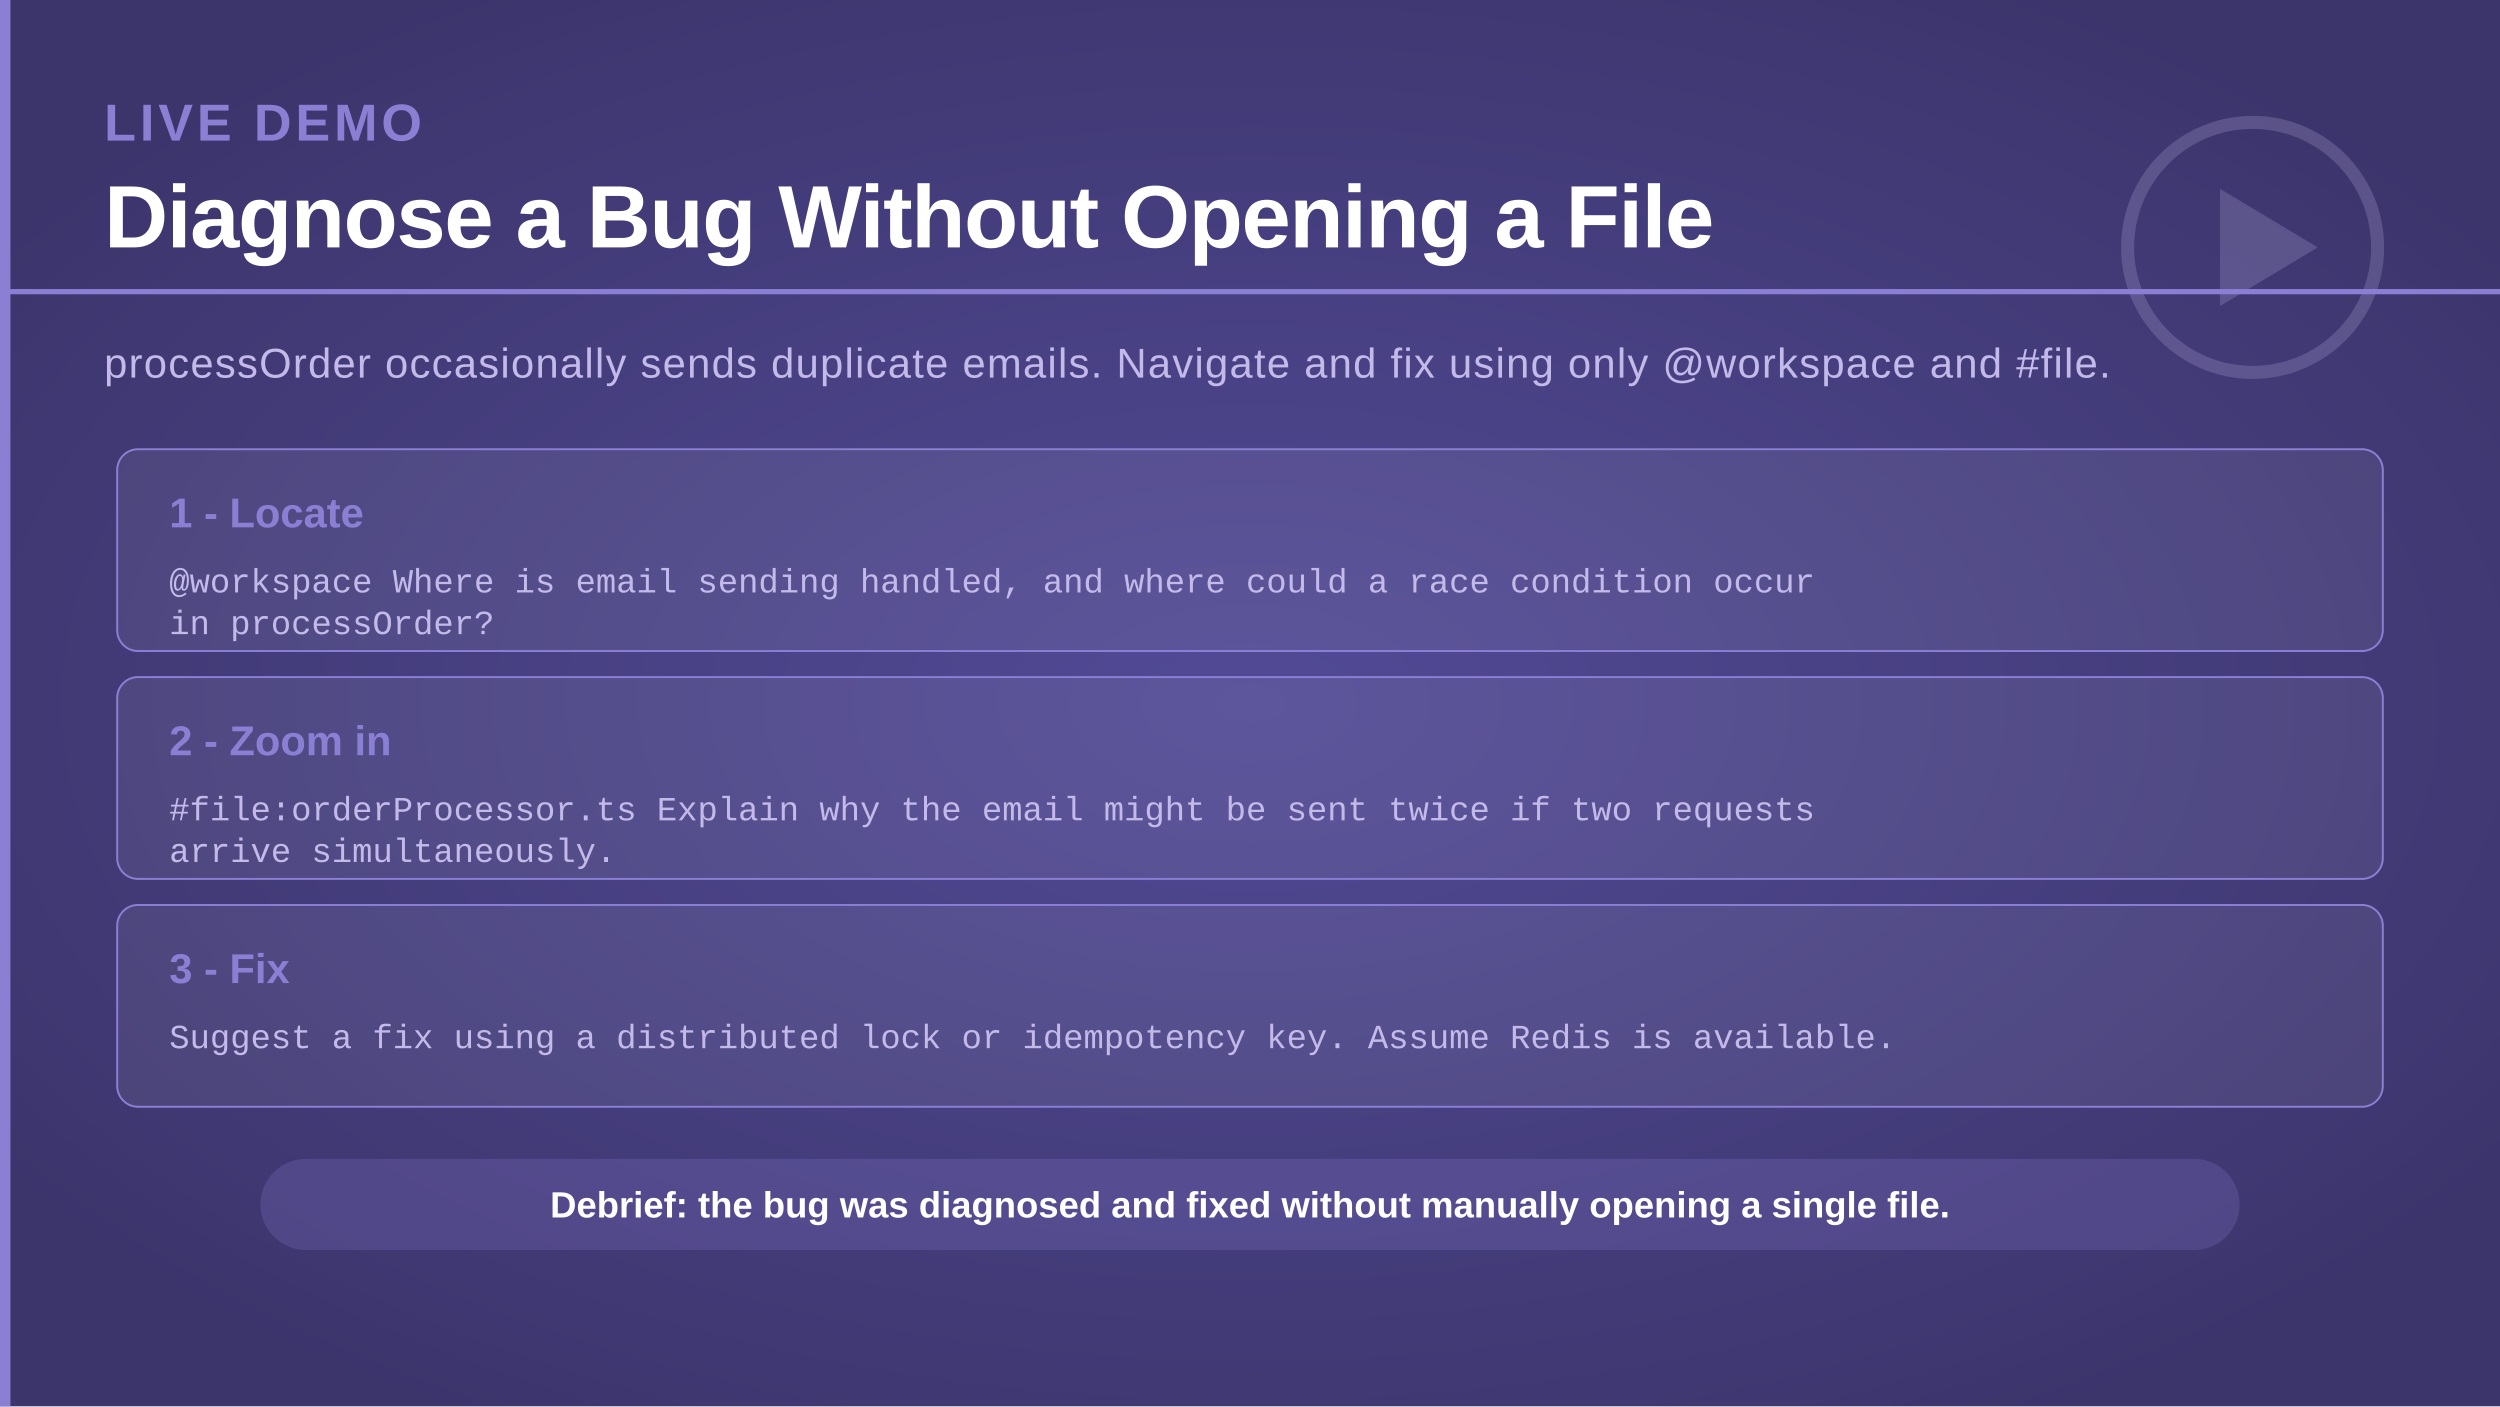
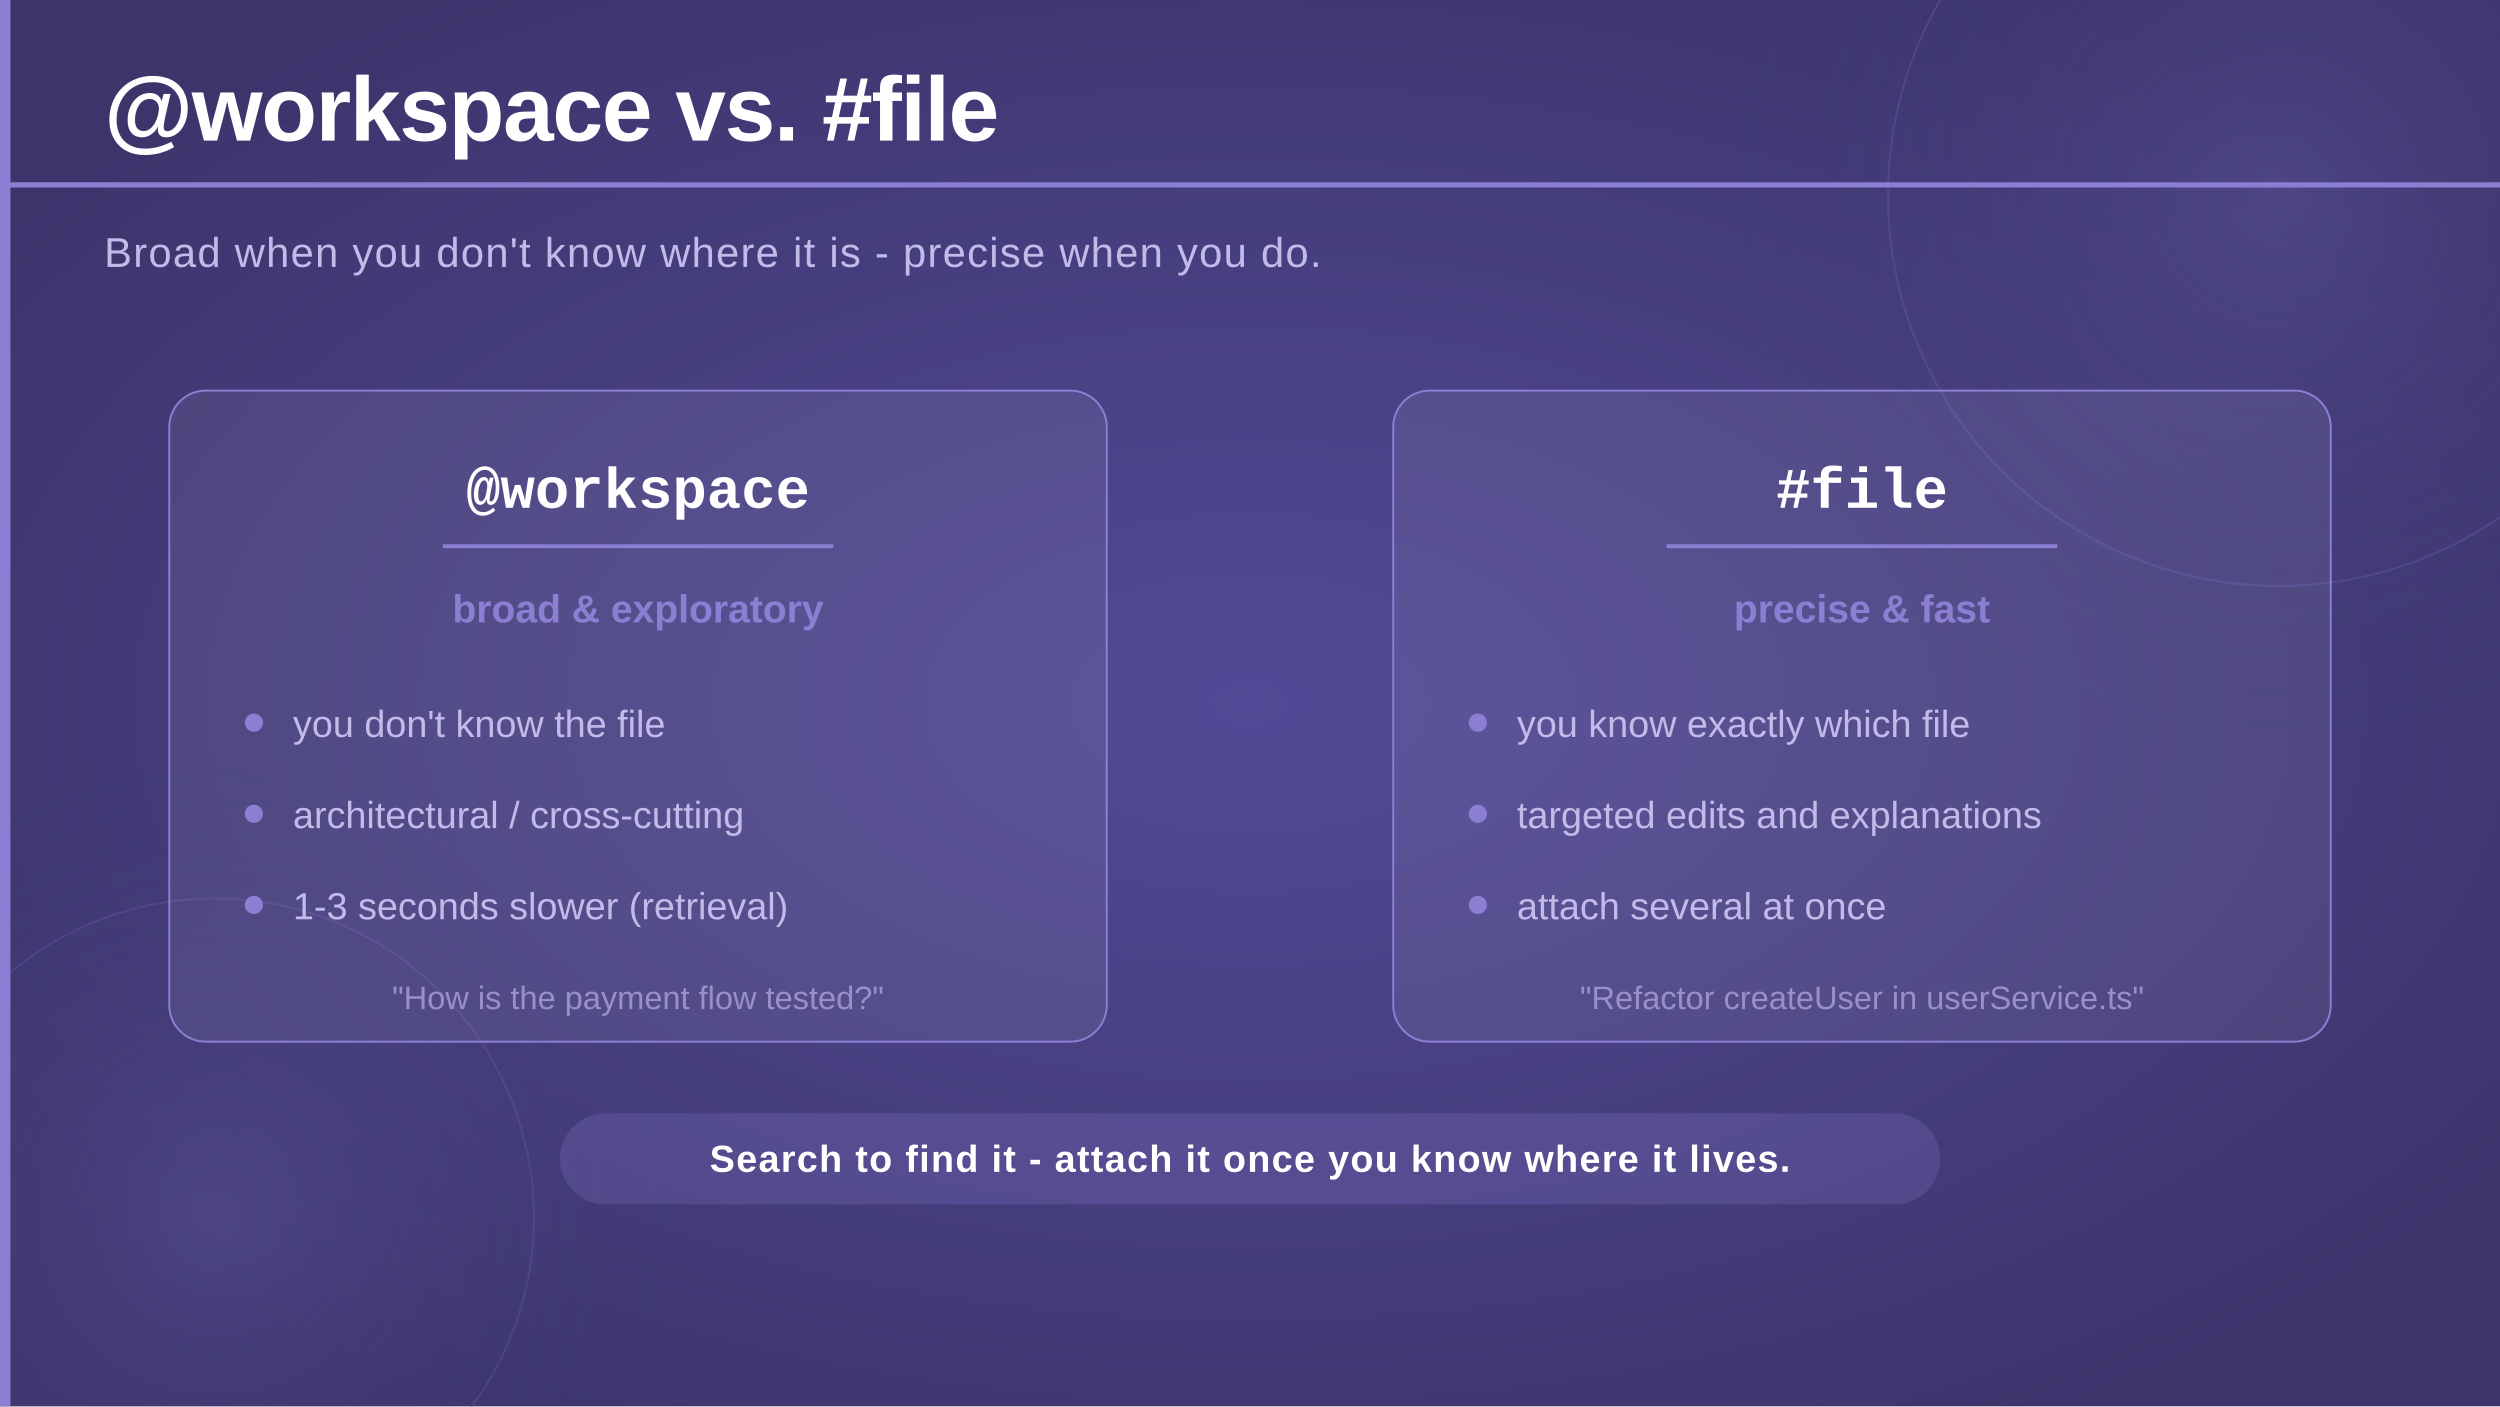
<svg xmlns="http://www.w3.org/2000/svg" viewBox="0 0 1920 1080" width="1920" height="1080">
  <defs>
    <radialGradient id="bgGlow" cx="50%" cy="50%" r="60%">
      <stop offset="0%" stop-color="#524a96" stop-opacity="1" />
      <stop offset="100%" stop-color="#3c356c" stop-opacity="1" />
    </radialGradient>
    <radialGradient id="circleGlow" cx="50%" cy="50%" r="50%">
      <stop offset="0%" stop-color="#7c70c8" stop-opacity="0.25" />
      <stop offset="100%" stop-color="#3c356c" stop-opacity="0" />
    </radialGradient>
  </defs>
  <rect width="1920" height="1080" fill="url(#bgGlow)" />
+   <circle cx="1750" cy="150" r="420" fill="url(#circleGlow)" />
+   <circle cx="1750" cy="150" r="300" fill="none" stroke="#6a5fb8" stroke-width="1.5" opacity="0.35" />
+   <circle cx="165" cy="935" r="350" fill="url(#circleGlow)" />
+   <circle cx="165" cy="935" r="245" fill="none" stroke="#6a5fb8" stroke-width="1.5" opacity="0.3" />
  <rect x="0" y="0" width="8" height="1080" fill="#8b7fd4" />
-   <g transform="translate(1610 70)" opacity="0.22">
-     <circle cx="120" cy="120" r="96" fill="none" stroke="#c4baea" stroke-width="10" />
-     <path d="M95 75 L170 120 L95 165 Z" fill="#c4baea" />
-   </g>
-   <text x="80" y="108" font-family="'Segoe UI', 'Helvetica Neue', Arial, sans-serif" font-size="40" font-weight="700" fill="#8b7fd4" letter-spacing="3">LIVE DEMO</text>
-   <text x="80" y="190" font-family="'Segoe UI', 'Helvetica Neue', Arial, sans-serif" font-size="68" font-weight="700" fill="#ffffff" letter-spacing="-1">Diagnose a Bug Without Opening a File</text>
-   <rect x="0" y="222" width="1920" height="4" fill="#8b7fd4" />
-   <text x="80" y="290" font-family="'Segoe UI', 'Helvetica Neue', Arial, sans-serif" font-size="32" font-weight="300" fill="#c4baea" letter-spacing="1">
-     processOrder occasionally sends duplicate emails. Navigate and fix using only @workspace and #file.
+   <text x="80" y="108" font-family="'Segoe UI', 'Helvetica Neue', Arial, sans-serif" font-size="70" font-weight="700" fill="#ffffff" letter-spacing="-1">@workspace vs. #file</text>
+   <rect x="0" y="140" width="1920" height="4" fill="#8b7fd4" />
+   <text x="80" y="205" font-family="'Segoe UI', 'Helvetica Neue', Arial, sans-serif" font-size="32" font-weight="300" fill="#c4baea" letter-spacing="1">
+     Broad when you don't know where it is - precise when you do.
  </text>
-   <rect x="90" y="345" width="1740" height="155" rx="16" fill="#ffffff" fill-opacity="0.07" stroke="#8b7fd4" stroke-width="1.5" />
-   <text x="130" y="405" font-family="'Segoe UI', 'Helvetica Neue', Arial, sans-serif" font-size="32" font-weight="700" fill="#8b7fd4">1 - Locate</text>
-   <text x="130" y="455" font-family="'Consolas', 'Courier New', monospace" font-size="26" fill="#c4baea">@workspace Where is email sending handled, and where could a race condition occur</text>
-   <text x="130" y="487" font-family="'Consolas', 'Courier New', monospace" font-size="26" fill="#c4baea">in processOrder?</text>
-   <rect x="90" y="520" width="1740" height="155" rx="16" fill="#ffffff" fill-opacity="0.07" stroke="#8b7fd4" stroke-width="1.5" />
-   <text x="130" y="580" font-family="'Segoe UI', 'Helvetica Neue', Arial, sans-serif" font-size="32" font-weight="700" fill="#8b7fd4">2 - Zoom in</text>
-   <text x="130" y="630" font-family="'Consolas', 'Courier New', monospace" font-size="26" fill="#c4baea">#file:orderProcessor.ts Explain why the email might be sent twice if two requests</text>
-   <text x="130" y="662" font-family="'Consolas', 'Courier New', monospace" font-size="26" fill="#c4baea">arrive simultaneously.</text>
-   <rect x="90" y="695" width="1740" height="155" rx="16" fill="#ffffff" fill-opacity="0.07" stroke="#8b7fd4" stroke-width="1.5" />
-   <text x="130" y="755" font-family="'Segoe UI', 'Helvetica Neue', Arial, sans-serif" font-size="32" font-weight="700" fill="#8b7fd4">3 - Fix</text>
-   <text x="130" y="805" font-family="'Consolas', 'Courier New', monospace" font-size="26" fill="#c4baea">Suggest a fix using a distributed lock or idempotency key. Assume Redis is available.</text>
-   <rect x="200" y="890" width="1520" height="70" rx="35" fill="#8b7fd4" opacity="0.22" />
-   <text x="960" y="935" text-anchor="middle" font-family="'Segoe UI', 'Helvetica Neue', Arial, sans-serif" font-size="28" font-weight="600" fill="#ffffff">Debrief: the bug was diagnosed and fixed without manually opening a single file.</text>
+   <rect x="130" y="300" width="720" height="500" rx="28" fill="#ffffff" fill-opacity="0.07" stroke="#8b7fd4" stroke-width="1.5" />
+   <text x="490" y="390" text-anchor="middle" font-family="'Consolas', 'Courier New', monospace" font-size="44" font-weight="700" fill="#ffffff">@workspace</text>
+   <rect x="340" y="418" width="300" height="3" fill="#8b7fd4" />
+   <text x="490" y="478" text-anchor="middle" font-family="'Segoe UI', 'Helvetica Neue', Arial, sans-serif" font-size="30" font-weight="700" fill="#8b7fd4">broad &amp; exploratory</text>
+   <circle cx="195" cy="555" r="7" fill="#8b7fd4" />
+   <text x="225" y="566" font-family="'Segoe UI', 'Helvetica Neue', Arial, sans-serif" font-size="29" font-weight="300" fill="#c4baea">you don't know the file</text>
+   <circle cx="195" cy="625" r="7" fill="#8b7fd4" />
+   <text x="225" y="636" font-family="'Segoe UI', 'Helvetica Neue', Arial, sans-serif" font-size="29" font-weight="300" fill="#c4baea">architectural / cross-cutting</text>
+   <circle cx="195" cy="695" r="7" fill="#8b7fd4" />
+   <text x="225" y="706" font-family="'Segoe UI', 'Helvetica Neue', Arial, sans-serif" font-size="29" font-weight="300" fill="#c4baea">1-3 seconds slower (retrieval)</text>
+   <text x="490" y="775" text-anchor="middle" font-family="'Segoe UI', 'Helvetica Neue', Arial, sans-serif" font-size="25" font-weight="300" fill="#9a90c8">"How is the payment flow tested?"</text>
+   <rect x="1070" y="300" width="720" height="500" rx="28" fill="#ffffff" fill-opacity="0.07" stroke="#8b7fd4" stroke-width="1.5" />
+   <text x="1430" y="390" text-anchor="middle" font-family="'Consolas', 'Courier New', monospace" font-size="44" font-weight="700" fill="#ffffff">#file</text>
+   <rect x="1280" y="418" width="300" height="3" fill="#8b7fd4" />
+   <text x="1430" y="478" text-anchor="middle" font-family="'Segoe UI', 'Helvetica Neue', Arial, sans-serif" font-size="30" font-weight="700" fill="#8b7fd4">precise &amp; fast</text>
+   <circle cx="1135" cy="555" r="7" fill="#8b7fd4" />
+   <text x="1165" y="566" font-family="'Segoe UI', 'Helvetica Neue', Arial, sans-serif" font-size="29" font-weight="300" fill="#c4baea">you know exactly which file</text>
+   <circle cx="1135" cy="625" r="7" fill="#8b7fd4" />
+   <text x="1165" y="636" font-family="'Segoe UI', 'Helvetica Neue', Arial, sans-serif" font-size="29" font-weight="300" fill="#c4baea">targeted edits and explanations</text>
+   <circle cx="1135" cy="695" r="7" fill="#8b7fd4" />
+   <text x="1165" y="706" font-family="'Segoe UI', 'Helvetica Neue', Arial, sans-serif" font-size="29" font-weight="300" fill="#c4baea">attach several at once</text>
+   <text x="1430" y="775" text-anchor="middle" font-family="'Segoe UI', 'Helvetica Neue', Arial, sans-serif" font-size="25" font-weight="300" fill="#9a90c8">"Refactor createUser in userService.ts"</text>
+   <rect x="430" y="855" width="1060" height="70" rx="35" fill="#8b7fd4" opacity="0.22" />
+   <text x="960" y="900" text-anchor="middle" font-family="'Segoe UI', 'Helvetica Neue', Arial, sans-serif" font-size="29" font-weight="600" fill="#ffffff" letter-spacing="1">Search to find it - attach it once you know where it lives.</text>
</svg>
